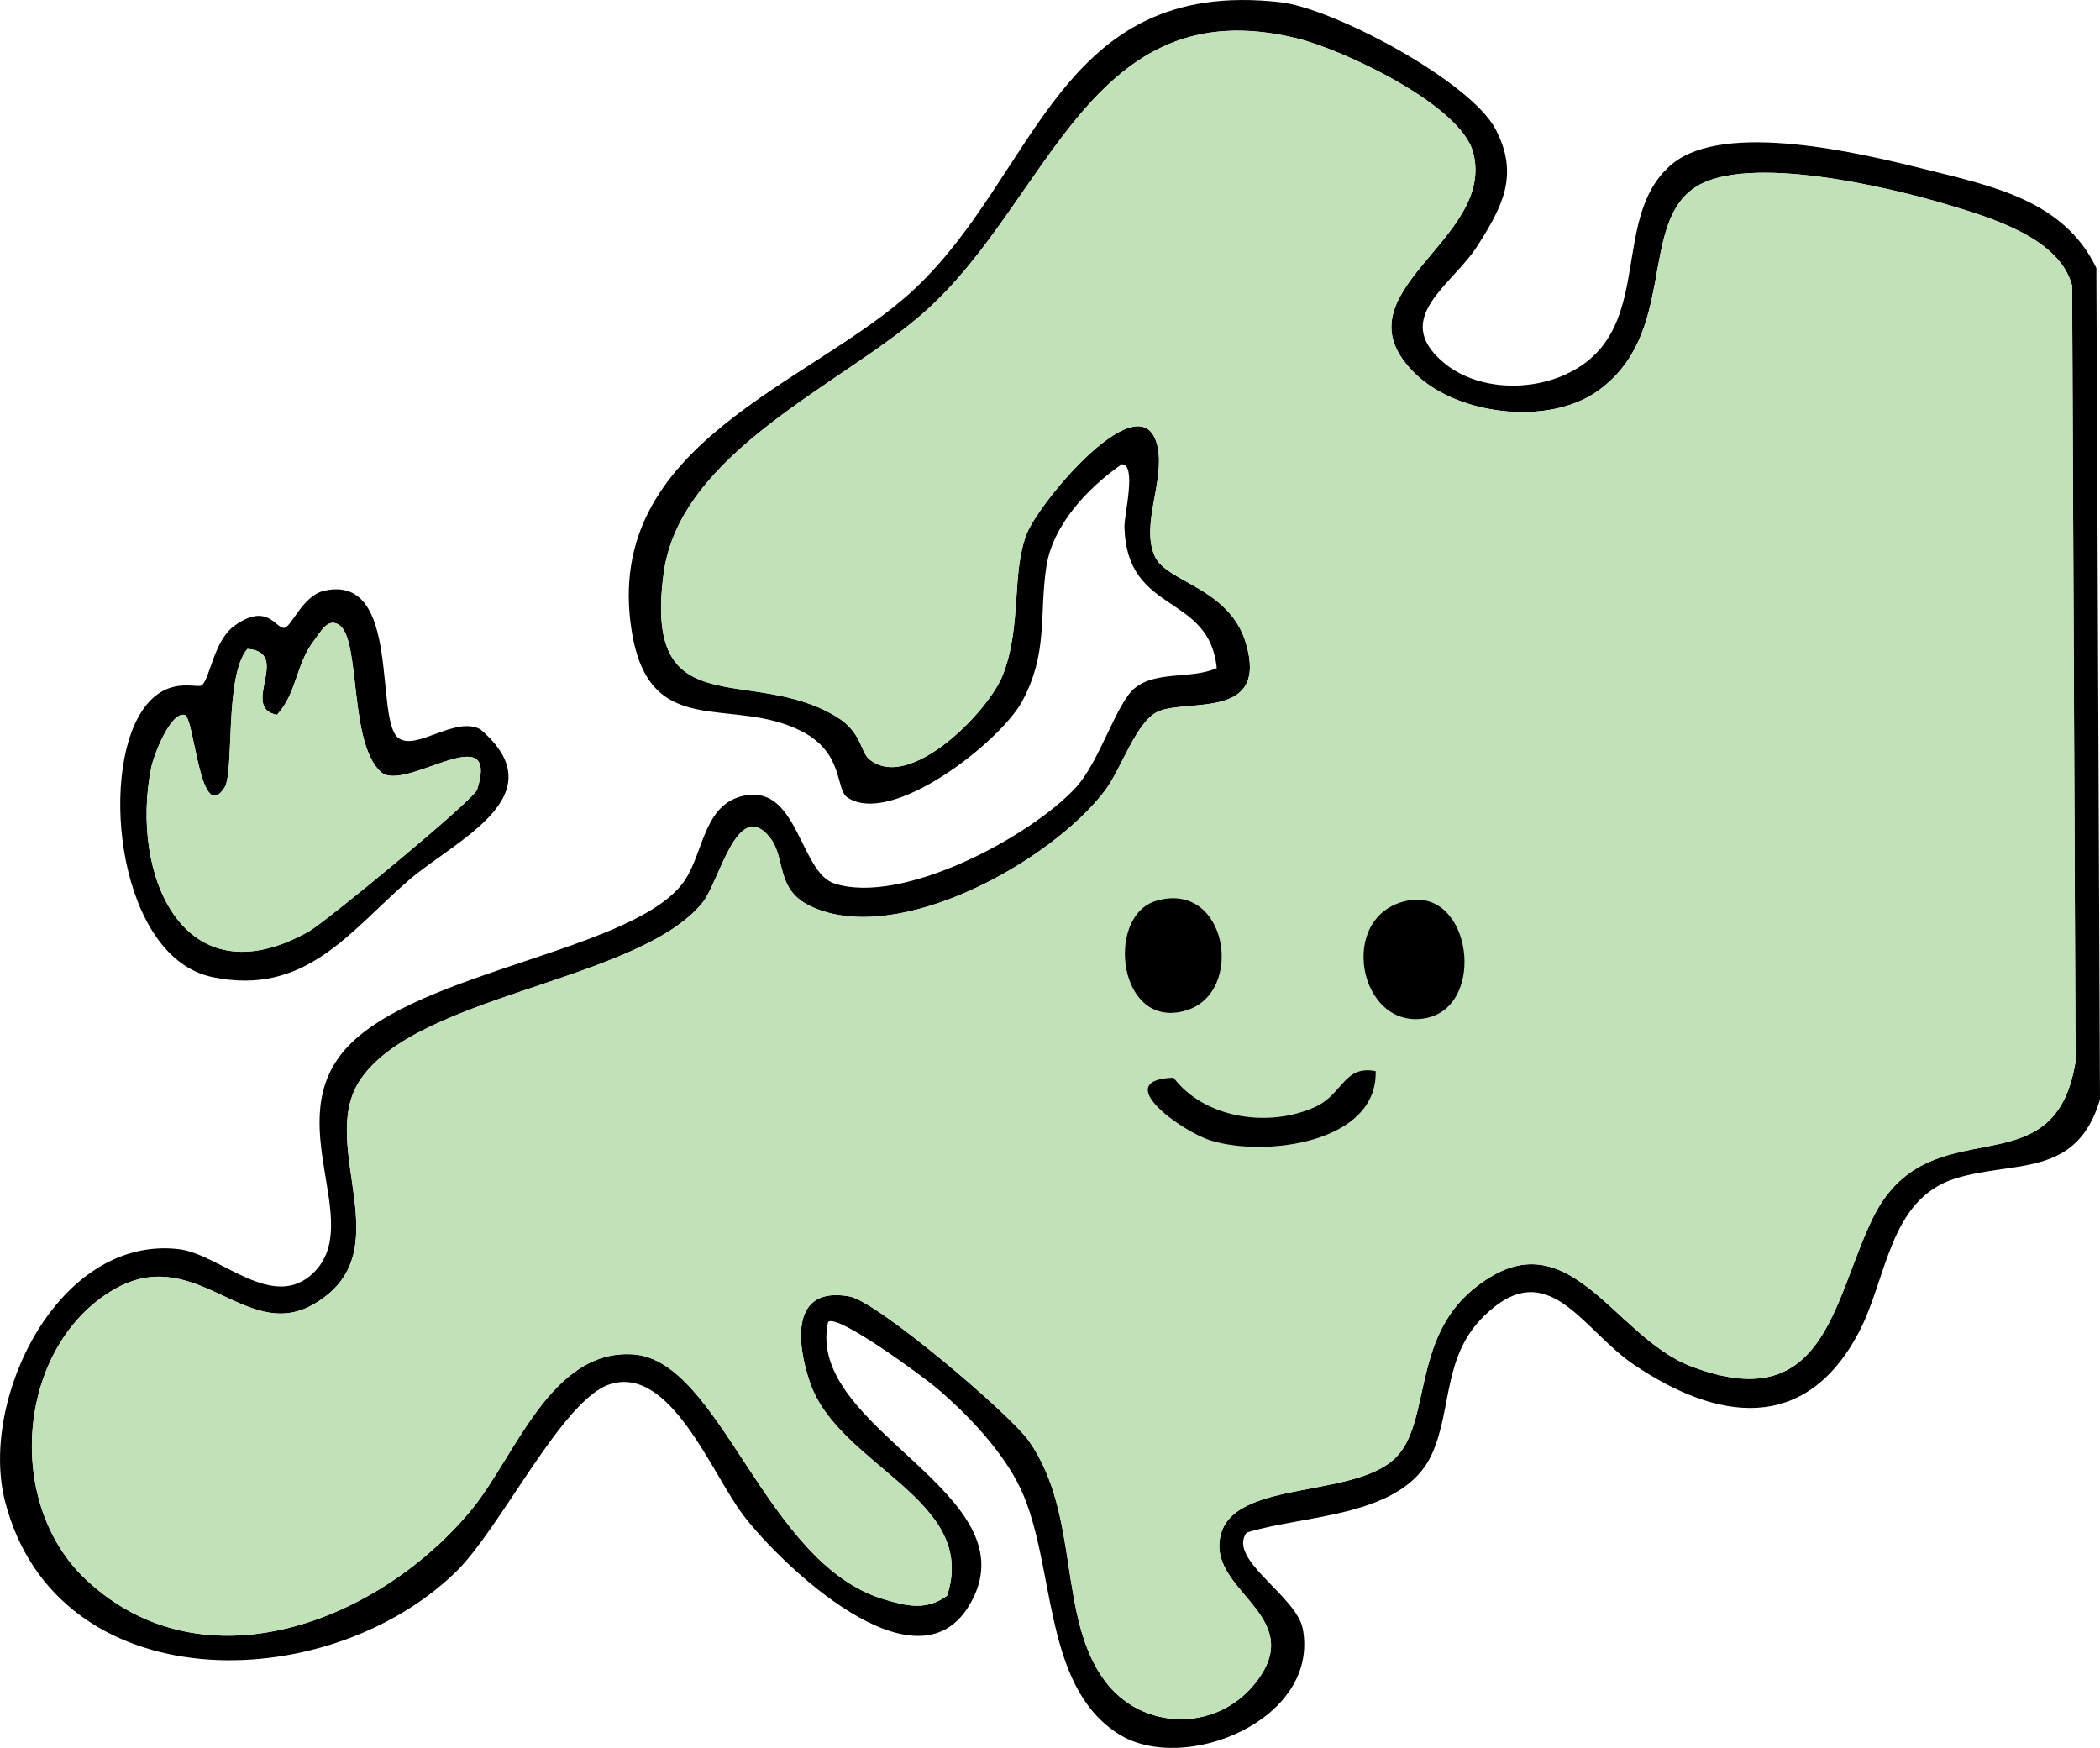
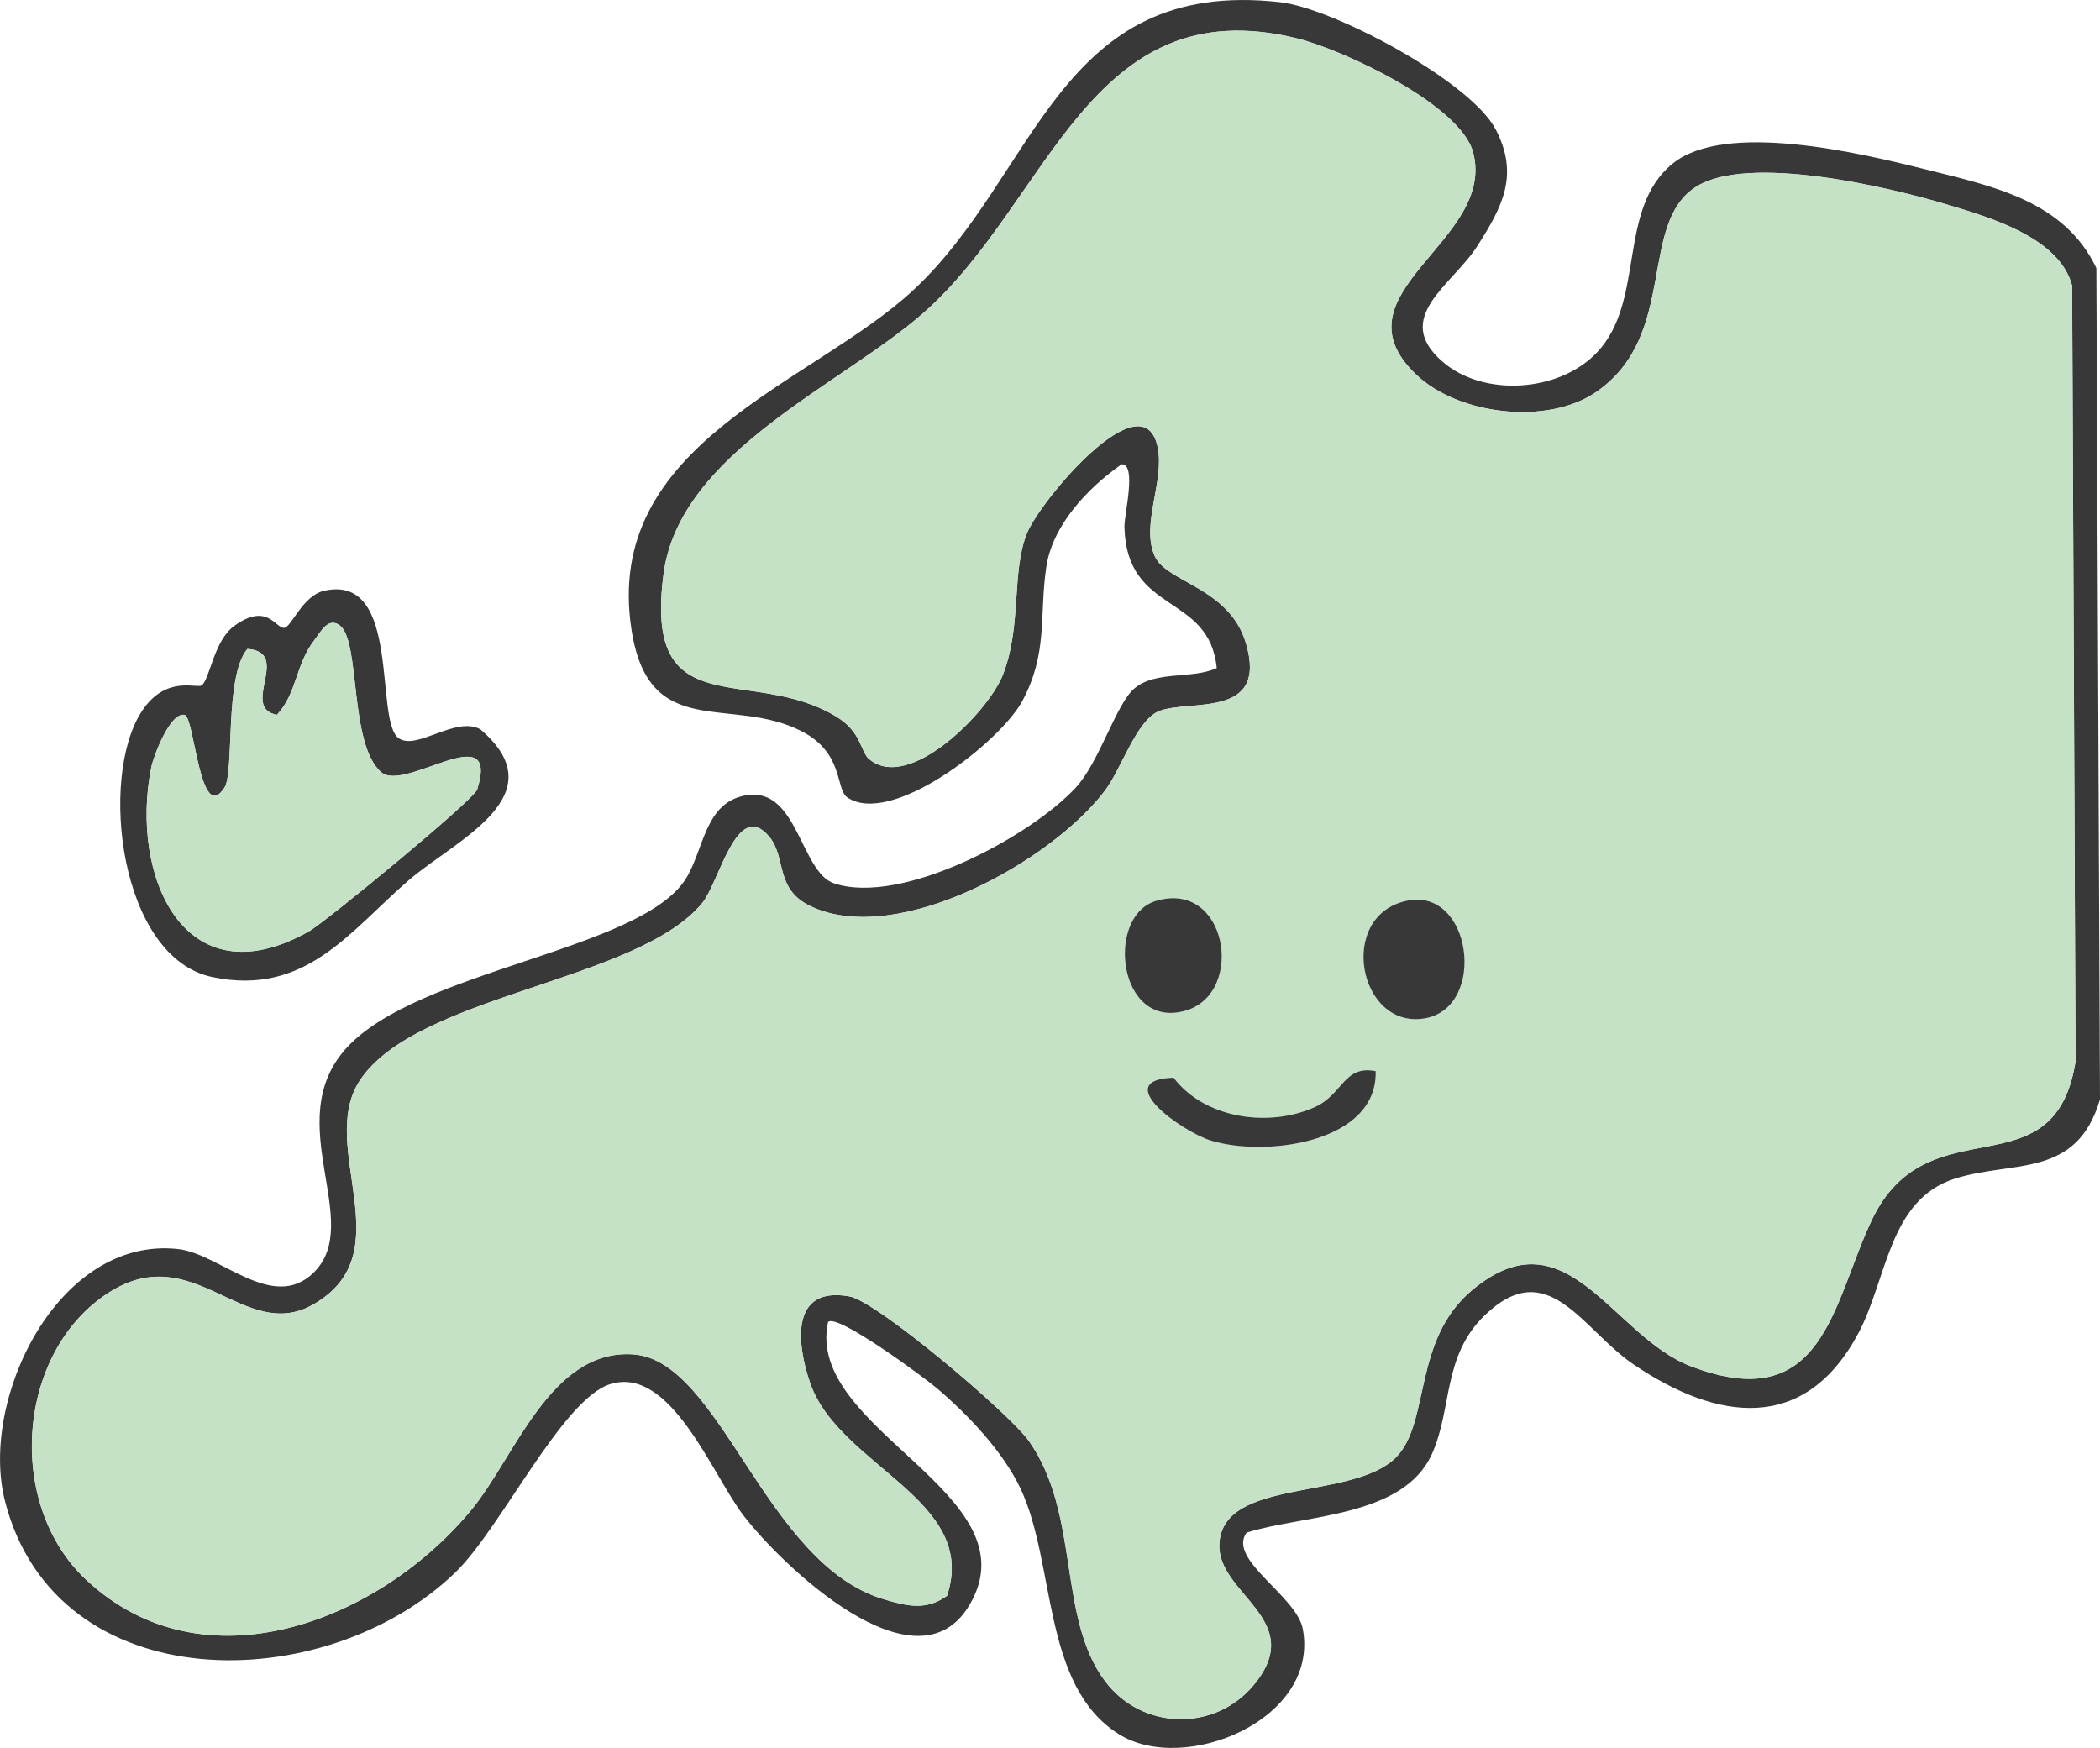
<svg xmlns="http://www.w3.org/2000/svg" id="Layer_1" version="1.1" viewBox="0 0 318.26 264.89">
  <defs>
    <style>
+       path {
+         fill: #383838;
+       }
      .st0 {
-         fill: #c1e1b8;
+         fill: #c5e1c6;
      }
    </style>
  </defs>
  <path d="M125.5,200.34c-3.62,16.35,31.44,26.04,21.42,42.92-8.08,13.6-28.51-6.09-34.25-13.59-4.77-6.23-11.03-22.78-20.21-19.89-7.26,2.28-16.56,21.89-23.47,28.55-19.76,19.06-60.44,19.42-68.22-10.77-3.99-15.48,8.07-40.3,26.25-38.25,6.34.71,14.32,9.64,20.52,3.56,7.78-7.63-5.17-22.88,4.96-34.03,10.8-11.88,44.47-14.76,51.4-25.6,2.84-4.44,2.84-11.78,9.35-12.74,7.66-1.13,8.1,11.72,13.18,13.39,10.23,3.37,29.66-7.03,36.6-14.52,3.61-3.89,6.13-12.77,8.93-15.07,3.28-2.7,8.65-1.33,12.44-3.05-1.13-11.47-13.67-8-13.99-21.4-.04-1.85,1.91-9.53-.42-9.49-5.08,3.55-10.47,9.18-11.42,15.56-1.1,7.41.3,13.02-3.65,20.35-3.29,6.11-19.75,19.07-26.48,14.6-1.88-1.25-.47-6.72-6.95-10.05-10.7-5.48-23.07,1.68-25.76-15.23-4.55-28.54,27.44-37.35,42.79-51.72C157.31,26.3,160.36-3.45,194,.33c8.1.91,28.9,12,32.69,19.31,3.57,6.89,1.01,11.67-2.78,17.62s-12.99,10.82-5.34,17.51c6.28,5.49,17.78,4.66,23.47-1.37,7.39-7.83,2.98-21.66,11.42-28.58,7.99-6.54,28.58-1.6,38.24.82,10.15,2.54,21.13,4.72,26.01,14.99l.55,125.99c-3.56,12.05-13.12,9.2-21.99,12.01-10.03,3.18-10.26,15.21-14.61,23.39-8.15,15.31-21.44,13.34-34.1,4.76-7.81-5.3-12.94-16.71-22.56-7.42-6.39,6.16-4.89,14.14-7.99,21.01-4.37,9.66-19.37,9.16-28.09,11.91-2.96,4.09,7.6,9.56,8.53,14.63,2.54,13.76-18,22.14-27.91,15.9-11.65-7.33-9.5-25.72-14.85-37.15-2.65-5.65-7.98-11.25-12.72-15.28-1.86-1.58-15.14-11.41-16.47-10.02ZM131.75,115.07c6.01,5.03,18.01-7.14,20.22-12.76,2.91-7.37,1.29-15.41,3.62-21.38,1.94-4.97,17.73-23.8,19.87-13.08,1.03,5.2-2.6,11.69-.45,16.46,1.79,3.97,11.34,4.74,13.82,13.2,3.42,11.64-8.85,8.35-13.32,10.33-3.31,1.47-5.56,8.66-8.04,11.96-8.08,10.71-31.33,23.75-44.54,17.59-5.61-2.62-3.67-7.4-6.38-10.61-4.87-5.77-7.54,6.89-10.08,10.02-9.73,12-43.49,13.91-51.98,27.02-6.5,10.03,6.72,26.13-7.08,33.92-10.41,5.88-18.05-10.02-30.87-1.87-14,8.9-15.77,31.97-3.57,43.48,17.98,16.96,44.72,6.19,58.49-10.55,6.64-8.07,12-24.39,24.52-23.53,13.27.91,19.94,31.75,37.96,37.11,3.49,1.04,6.37,1.77,9.58-.52,4.86-14.63-16.4-19.61-20.76-32.29-2.06-6.01-2.98-14.72,6-13.08,4.21.77,24.27,17.78,27.17,21.91,7.86,11.17,4.26,26.71,11.57,36.43,5.59,7.43,16.63,7.66,22.52.53,8.21-9.93-5.62-13.71-5.23-21.37.5-10.1,20.19-6.51,26.76-13.1,5.25-5.26,2.48-17.83,11.6-25.4,14.35-11.92,21.14,7.01,33.11,11.58,20.15,7.69,21.43-9.49,27.38-22.09,8.54-18.06,27.66-3.77,30.91-24.09l-.52-117.58c-1.89-7.27-12.35-10.32-18.75-12.25-9.02-2.72-30.42-7.78-38.29-2.72-8.76,5.64-2.65,22.39-14.99,31.01-7.4,5.17-20.96,3.57-27.41-2.6-12.93-12.38,12.25-20.13,8.66-33.66-1.92-7.23-19.75-15.57-26.73-17.28-31.47-7.69-37.43,24.74-56.51,41.56-12.47,11-36.98,21.11-39.44,39.56-3.12,23.34,13.15,13.78,26.16,21.67,3.89,2.36,3.63,5.32,5.01,6.48Z" />
  <path d="M49.22,89.51c11.71-2.51,7.44,19.8,11.22,22.38,2.74,1.88,8.59-3.41,12.35-1.37,11.79,10.06-3.8,16.81-10.78,22.83-8.98,7.75-15.67,17.67-29.8,14.74s-17.25-30.31-10.73-40.28c3.64-5.56,8.29-3.42,9.07-3.94,1.25-.84,1.82-6.76,4.96-9.02,4.93-3.56,6.21.28,7.5.31,1.16.02,2.75-4.91,6.22-5.66ZM57.78,117.04c-4.91-4.29-3.12-19.8-6.26-22.24-1.8-1.39-2.97,1.05-3.87,2.2-2.85,3.64-2.61,8.02-5.68,11.33-5.69-1.06,2.33-9.48-4.47-9.99-3.52,4.07-1.95,18.66-3.48,21.03-3.76,5.79-4.53-10.78-6.05-11.03-2.19-.44-4.7,6.24-5.04,7.94-3.29,16.31,4.9,35.57,23.88,24.88,2.5-1.41,25.01-19.92,25.51-21.52,3.5-11.2-10.96.52-14.54-2.61Z" />
  <path class="st0" d="M131.75,115.07c-1.38-1.16-1.12-4.12-5.01-6.48-13.01-7.89-29.28,1.67-26.16-21.67,2.47-18.45,26.97-28.56,39.44-39.56,19.07-16.82,25.04-49.25,56.51-41.56,6.97,1.7,24.8,10.05,26.73,17.28,3.59,13.52-21.59,21.27-8.66,33.66,6.45,6.18,20.01,7.78,27.41,2.6,12.34-8.62,6.23-25.37,14.99-31.01,7.87-5.06,29.27,0,38.29,2.72,6.4,1.93,16.85,4.99,18.75,12.25l.52,117.58c-3.24,20.33-22.37,6.03-30.91,24.09-5.95,12.6-7.23,29.78-27.38,22.09-11.97-4.57-18.76-23.5-33.11-11.58-9.12,7.57-6.35,20.15-11.6,25.4-6.57,6.58-26.26,2.99-26.76,13.1-.38,7.66,13.44,11.44,5.23,21.37-5.89,7.12-16.93,6.89-22.52-.53-7.31-9.71-3.72-25.25-11.57-36.43-2.9-4.13-22.96-21.14-27.17-21.91-8.98-1.64-8.06,7.07-6,13.08,4.35,12.68,25.62,17.66,20.76,32.29-3.21,2.29-6.09,1.56-9.58.52-18.02-5.36-24.69-36.19-37.96-37.11-12.52-.86-17.88,15.46-24.52,23.53-13.77,16.75-40.52,27.51-58.49,10.55-12.2-11.51-10.43-34.58,3.57-43.48,12.83-8.15,20.46,7.75,30.87,1.87,13.79-7.79.58-23.89,7.08-33.92,8.49-13.11,42.25-15.02,51.98-27.02,2.54-3.13,5.21-15.79,10.08-10.02,2.71,3.21.77,7.99,6.38,10.61,13.21,6.16,36.46-6.88,44.54-17.59,2.48-3.29,4.73-10.49,8.04-11.96,4.47-1.98,16.74,1.31,13.32-10.33-2.49-8.46-12.03-9.23-13.82-13.2-2.15-4.77,1.48-11.26.45-16.46-2.13-10.72-17.92,8.1-19.87,13.08-2.33,5.97-.72,14.01-3.62,21.38-2.21,5.62-14.21,17.79-20.22,12.76ZM175.21,136.53c-7.77,2.31-5.76,19.74,4.57,16.61,8.95-2.71,6.22-19.82-4.57-16.61ZM213.22,136.51c-10.69,2.26-7.32,19.57,2.72,17.83,9.48-1.64,7.14-19.92-2.72-17.83ZM208.49,162.34c-4.78-.97-5.03,3.51-9.1,5.39-7.05,3.25-16.83,1.8-21.53-4.4-9.71.33,1.18,8.13,5.62,9.52,8.19,2.56,25.31.42,25.01-10.51Z" />
  <path class="st0" d="M57.78,117.04c3.59,3.13,18.04-8.59,14.54,2.61-.5,1.59-23.01,20.11-25.51,21.52-18.99,10.69-27.18-8.57-23.88-24.88.34-1.7,2.85-8.37,5.04-7.94,1.52.24,2.29,16.82,6.05,11.03,1.54-2.37-.04-16.96,3.48-21.03,6.81.52-1.22,8.93,4.47,9.99,3.06-3.31,2.83-7.69,5.68-11.33.9-1.15,2.07-3.59,3.87-2.2,3.14,2.43,1.35,17.95,6.26,22.24Z" />
  <path d="M213.22,136.51c9.86-2.08,12.2,16.19,2.72,17.83-10.04,1.74-13.41-15.57-2.72-17.83Z" />
  <path d="M175.21,136.53c10.8-3.21,13.53,13.9,4.57,16.61-10.34,3.13-12.35-14.3-4.57-16.61Z" />
  <path d="M208.49,162.34c.3,10.92-16.82,13.07-25.01,10.51-4.45-1.39-15.33-9.2-5.62-9.52,4.69,6.2,14.48,7.65,21.53,4.4,4.08-1.88,4.32-6.36,9.1-5.39Z" />
</svg>
